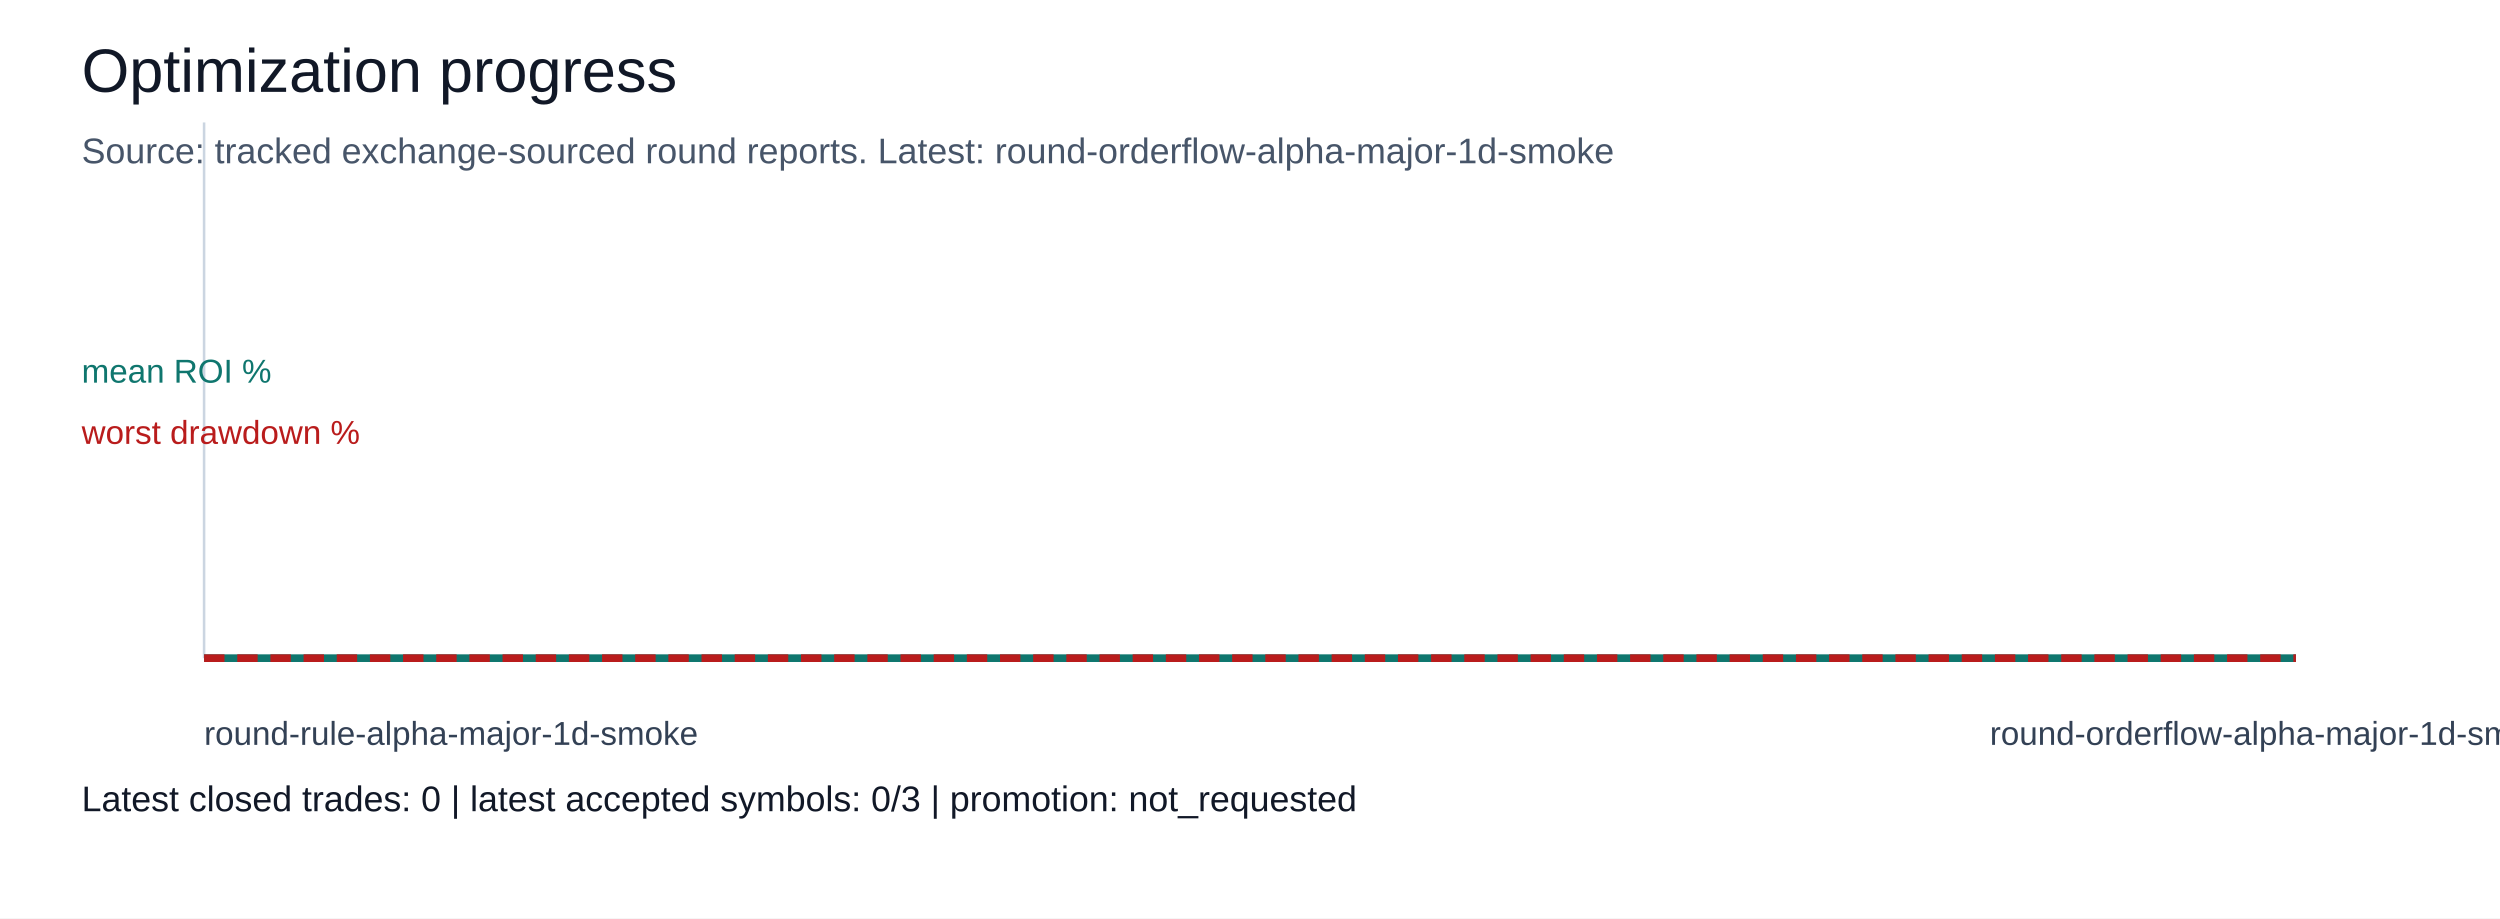
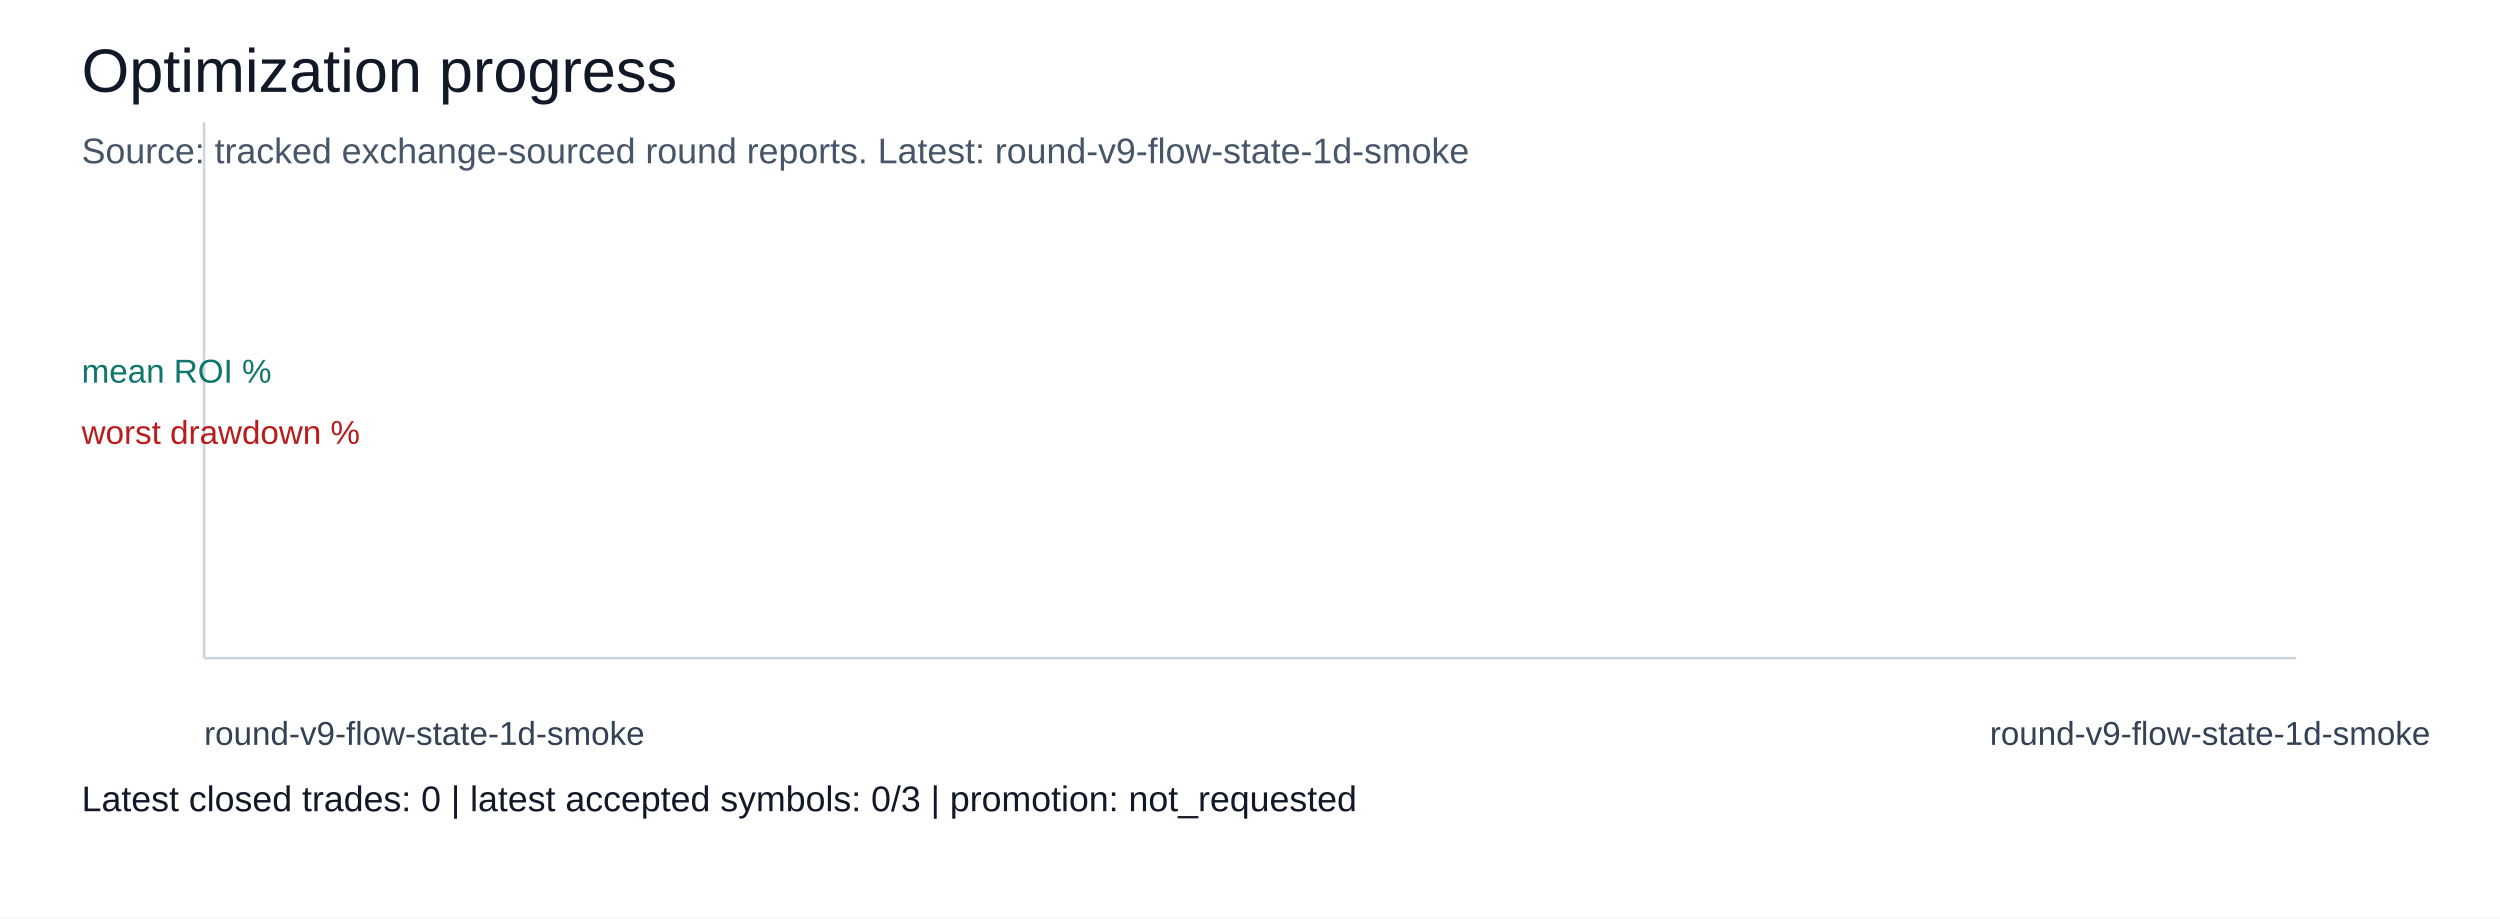
<svg xmlns="http://www.w3.org/2000/svg" width="980" height="360" viewBox="0 0 980 360">
  <rect width="980" height="360" fill="#ffffff" />
  <text x="32" y="36" font-family="Segoe UI, Arial, sans-serif" font-size="24" fill="#111827">Optimization progress</text>
-   <text x="32" y="64" font-family="Segoe UI, Arial, sans-serif" font-size="14" fill="#475569">Source: tracked exchange-sourced round reports. Latest: round-orderflow-alpha-major-1d-smoke</text>
+   <text x="32" y="64" font-family="Segoe UI, Arial, sans-serif" font-size="14" fill="#475569">Source: tracked exchange-sourced round reports. Latest: round-v9-flow-state-1d-smoke</text>
  <line x1="80" y1="48" x2="80" y2="258" stroke="#cbd5e1" />
  <line x1="80" y1="258" x2="900" y2="258" stroke="#cbd5e1" />
-   <polyline points="80.00,258.00 900.00,258.00" fill="none" stroke="#0f766e" stroke-width="3" />
-   <polyline points="80.00,258.00 900.00,258.00" fill="none" stroke="#b91c1c" stroke-width="3" stroke-dasharray="8 5" />
+   <polyline points="80.00,258.00" fill="none" stroke="#0f766e" stroke-width="3" />
+   <polyline points="80.00,258.00" fill="none" stroke="#b91c1c" stroke-width="3" stroke-dasharray="8 5" />
  <text x="32" y="150" font-family="Segoe UI, Arial, sans-serif" font-size="13" fill="#0f766e">mean ROI %</text>
  <text x="32" y="174" font-family="Segoe UI, Arial, sans-serif" font-size="13" fill="#b91c1c">worst drawdown %</text>
-   <text x="80" y="292" font-family="Segoe UI, Arial, sans-serif" font-size="13" fill="#334155">round-rule-alpha-major-1d-smoke</text>
-   <text x="780" y="292" font-family="Segoe UI, Arial, sans-serif" font-size="13" fill="#334155">round-orderflow-alpha-major-1d-smoke</text>
+   <text x="80" y="292" font-family="Segoe UI, Arial, sans-serif" font-size="13" fill="#334155">round-v9-flow-state-1d-smoke</text>
+   <text x="780" y="292" font-family="Segoe UI, Arial, sans-serif" font-size="13" fill="#334155">round-v9-flow-state-1d-smoke</text>
  <text x="32" y="318" font-family="Segoe UI, Arial, sans-serif" font-size="14" fill="#111827">Latest closed trades: 0 | latest accepted symbols: 0/3 | promotion: not_requested</text>
</svg>
